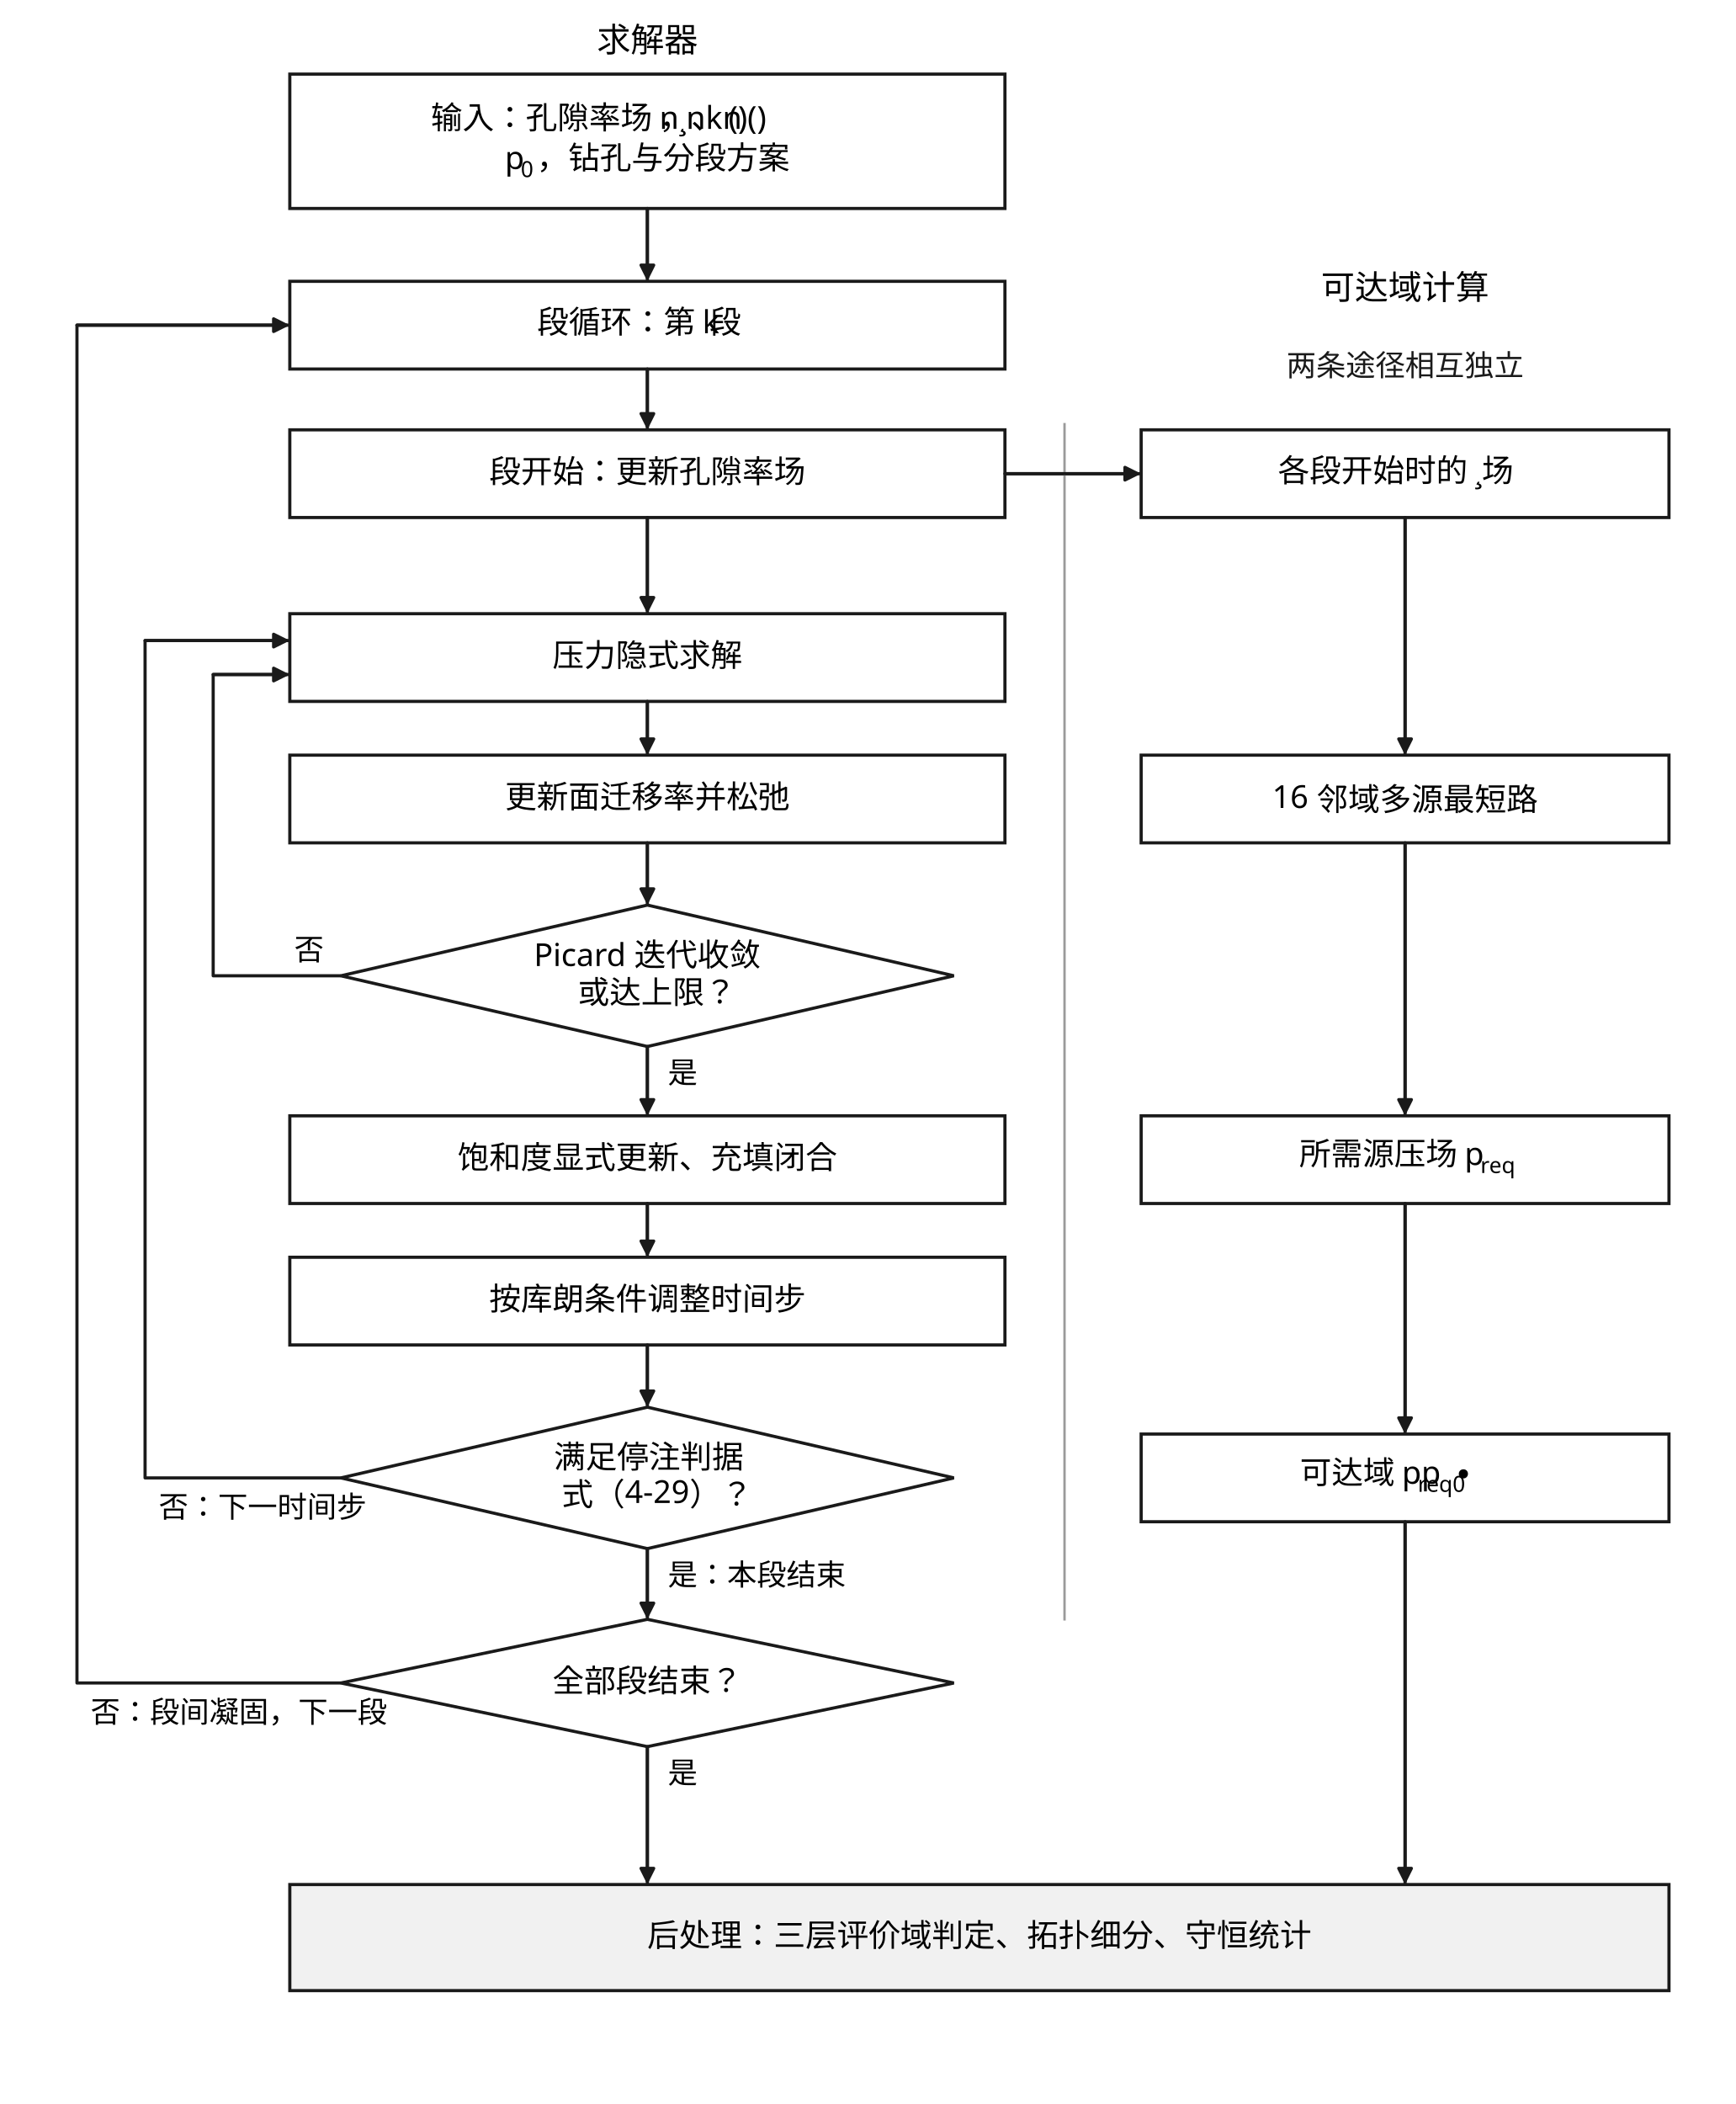
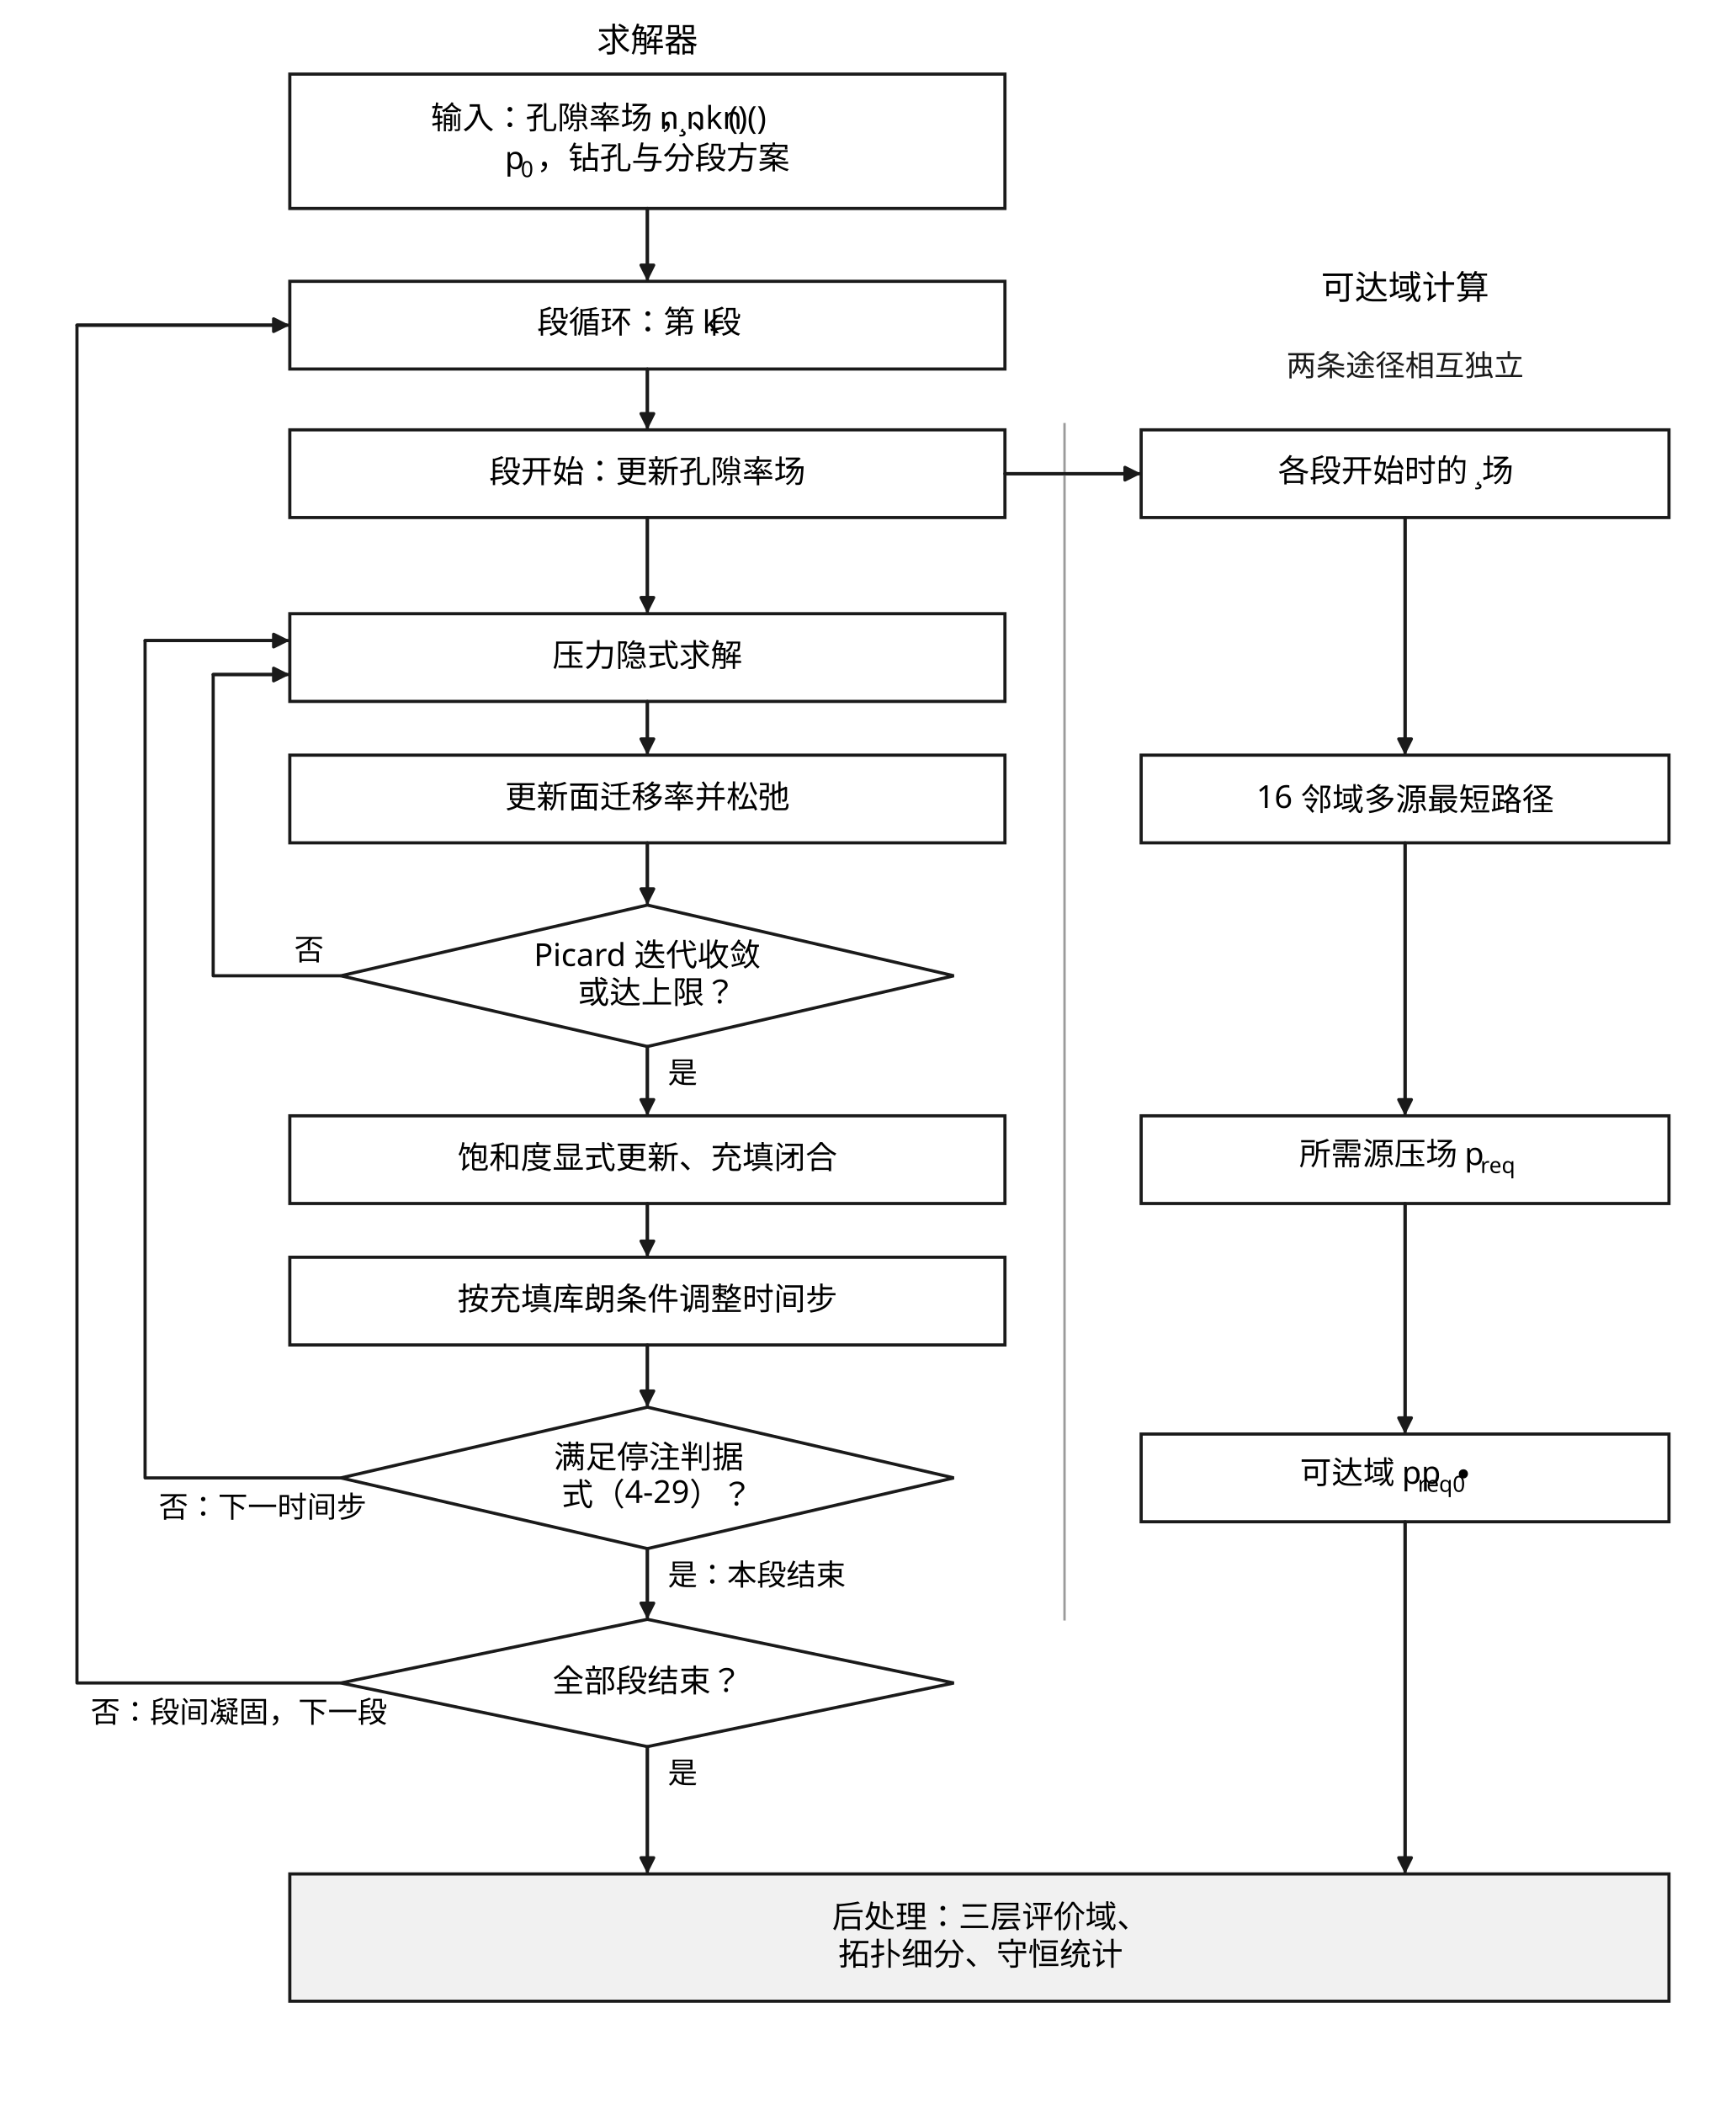
<svg xmlns="http://www.w3.org/2000/svg" height="532pt" version="1.1" viewBox="0 0 439 532" width="439pt">
  <defs>
    <style type="text/css">
*{stroke-linecap:butt;stroke-linejoin:round;}
  </style>
  </defs>
  <g id="figure_1">
    <g id="patch_1">
      <path d=" M0 532.8 L439.37 532.8 L439.37 0 L0 0 z " style="fill:#ffffff;" />
    </g>
    <g id="axes_1">
      <g id="patch_2">
        <path clip-path="url(#pf526b213aa)" d=" M73.287 52.714 L254.132 52.714 L254.132 18.739 L73.287 18.739 z " style="fill:#ffffff;stroke:#1a1a1a;stroke-linejoin:miter;stroke-width:0.8;" />
      </g>
      <g id="patch_3">
        <path clip-path="url(#pf526b213aa)" d=" M73.287 93.306 L254.132 93.306 L254.132 71.132 L73.287 71.132 z " style="fill:#ffffff;stroke:#1a1a1a;stroke-linejoin:miter;stroke-width:0.8;" />
      </g>
      <g id="patch_4">
        <path clip-path="url(#pf526b213aa)" d=" M73.287 130.857 L254.132 130.857 L254.132 108.684 L73.287 108.684 z " style="fill:#ffffff;stroke:#1a1a1a;stroke-linejoin:miter;stroke-width:0.8;" />
      </g>
      <g id="patch_5">
        <path clip-path="url(#pf526b213aa)" d=" M73.287 177.349 L254.132 177.349 L254.132 155.176 L73.287 155.176 z " style="fill:#ffffff;stroke:#1a1a1a;stroke-linejoin:miter;stroke-width:0.8;" />
      </g>
      <g id="patch_6">
        <path clip-path="url(#pf526b213aa)" d=" M73.287 213.113 L254.132 213.113 L254.132 190.939 L73.287 190.939 z " style="fill:#ffffff;stroke:#1a1a1a;stroke-linejoin:miter;stroke-width:0.8;" />
      </g>
      <g id="patch_7">
        <path clip-path="url(#pf526b213aa)" d=" M163.709 228.849 L241.214 246.73 L163.709 264.612 L86.204 246.73 z " style="fill:#ffffff;stroke:#1a1a1a;stroke-linejoin:miter;stroke-width:0.8;" />
      </g>
      <g id="patch_8">
        <path clip-path="url(#pf526b213aa)" d=" M73.287 304.309 L254.132 304.309 L254.132 282.136 L73.287 282.136 z " style="fill:#ffffff;stroke:#1a1a1a;stroke-linejoin:miter;stroke-width:0.8;" />
      </g>
      <g id="patch_9">
        <path clip-path="url(#pf526b213aa)" d=" M73.287 340.072 L254.132 340.072 L254.132 317.899 L73.287 317.899 z " style="fill:#ffffff;stroke:#1a1a1a;stroke-linejoin:miter;stroke-width:0.8;" />
      </g>
      <g id="patch_10">
        <path clip-path="url(#pf526b213aa)" d=" M163.709 355.808 L241.214 373.69 L163.709 391.572 L86.204 373.69 z " style="fill:#ffffff;stroke:#1a1a1a;stroke-linejoin:miter;stroke-width:0.8;" />
      </g>
      <g id="patch_11">
        <path clip-path="url(#pf526b213aa)" d=" M163.709 409.453 L241.214 425.547 L163.709 441.64 L86.204 425.547 z " style="fill:#ffffff;stroke:#1a1a1a;stroke-linejoin:miter;stroke-width:0.8;" />
      </g>
      <g id="patch_12">
-         <path clip-path="url(#pf526b213aa)" d=" M73.287 503.332 L422.059 503.332 L422.059 476.509 L73.287 476.509 z " style="fill:#f1f1f1;stroke:#1a1a1a;stroke-linejoin:miter;stroke-width:0.8;" />
+         <path clip-path="url(#pf526b213aa)" d=" M73.287 506.014 L422.059 506.014 L422.059 473.827 L73.287 473.827 z " style="fill:#f1f1f1;stroke:#1a1a1a;stroke-linejoin:miter;stroke-width:0.8;" />
      </g>
      <g id="patch_13">
        <path clip-path="url(#pf526b213aa)" d=" M288.578 130.857 L422.059 130.857 L422.059 108.684 L288.578 108.684 z " style="fill:#ffffff;stroke:#1a1a1a;stroke-linejoin:miter;stroke-width:0.8;" />
      </g>
      <g id="patch_14">
        <path clip-path="url(#pf526b213aa)" d=" M288.578 213.113 L422.059 213.113 L422.059 190.939 L288.578 190.939 z " style="fill:#ffffff;stroke:#1a1a1a;stroke-linejoin:miter;stroke-width:0.8;" />
      </g>
      <g id="patch_15">
        <path clip-path="url(#pf526b213aa)" d=" M288.578 304.309 L422.059 304.309 L422.059 282.136 L288.578 282.136 z " style="fill:#ffffff;stroke:#1a1a1a;stroke-linejoin:miter;stroke-width:0.8;" />
      </g>
      <g id="patch_16">
        <path clip-path="url(#pf526b213aa)" d=" M288.578 384.776 L422.059 384.776 L422.059 362.603 L288.578 362.603 z " style="fill:#ffffff;stroke:#1a1a1a;stroke-linejoin:miter;stroke-width:0.8;" />
      </g>
      <g id="line2d_1">
        <path clip-path="url(#pf526b213aa)" d=" M163.709 52.714 L163.709 71.132" style="fill:none;stroke:#1a1a1a;stroke-width:0.8;" />
      </g>
      <g id="line2d_2">
        <path clip-path="url(#pf526b213aa)" d=" M163.709 93.306 L163.709 108.684" style="fill:none;stroke:#1a1a1a;stroke-width:0.8;" />
      </g>
      <g id="line2d_3">
        <path clip-path="url(#pf526b213aa)" d=" M163.709 130.857 L163.709 155.176" style="fill:none;stroke:#1a1a1a;stroke-width:0.8;" />
      </g>
      <g id="line2d_4">
        <path clip-path="url(#pf526b213aa)" d=" M163.709 177.349 L163.709 190.939" style="fill:none;stroke:#1a1a1a;stroke-width:0.8;" />
      </g>
      <g id="line2d_5">
        <path clip-path="url(#pf526b213aa)" d=" M163.709 213.113 L163.709 228.849" style="fill:none;stroke:#1a1a1a;stroke-width:0.8;" />
      </g>
      <g id="line2d_6">
        <path clip-path="url(#pf526b213aa)" d=" M163.709 304.309 L163.709 317.899" style="fill:none;stroke:#1a1a1a;stroke-width:0.8;" />
      </g>
      <g id="line2d_7">
        <path clip-path="url(#pf526b213aa)" d=" M163.709 340.072 L163.709 355.808" style="fill:none;stroke:#1a1a1a;stroke-width:0.8;" />
      </g>
      <g id="line2d_8">
        <path clip-path="url(#pf526b213aa)" d=" M163.709 264.612 L163.709 282.136" style="fill:none;stroke:#1a1a1a;stroke-width:0.8;" />
      </g>
      <g id="line2d_9">
        <path clip-path="url(#pf526b213aa)" d=" M163.709 391.572 L163.709 409.453" style="fill:none;stroke:#1a1a1a;stroke-width:0.8;" />
      </g>
      <g id="line2d_10">
-         <path clip-path="url(#pf526b213aa)" d=" M163.709 441.64 L163.709 476.509" style="fill:none;stroke:#1a1a1a;stroke-width:0.8;" />
+         <path clip-path="url(#pf526b213aa)" d=" M163.709 441.64 L163.709 473.827" style="fill:none;stroke:#1a1a1a;stroke-width:0.8;" />
      </g>
      <g id="line2d_11">
        <path clip-path="url(#pf526b213aa)" d=" M86.204 246.73 L53.911 246.73 L53.911 170.554 L73.287 170.554" style="fill:none;stroke:#1a1a1a;stroke-width:0.8;" />
      </g>
      <g id="line2d_12">
        <path clip-path="url(#pf526b213aa)" d=" M86.204 373.69 L36.687 373.69 L36.687 161.971 L73.287 161.971" style="fill:none;stroke:#1a1a1a;stroke-width:0.8;" />
      </g>
      <g id="line2d_13">
        <path clip-path="url(#pf526b213aa)" d=" M86.204 425.547 L19.464 425.547 L19.464 82.219 L73.287 82.219" style="fill:none;stroke:#1a1a1a;stroke-width:0.8;" />
      </g>
      <g id="line2d_14">
        <path clip-path="url(#pf526b213aa)" d=" M254.132 119.771 L288.578 119.771" style="fill:none;stroke:#1a1a1a;stroke-width:0.8;" />
      </g>
      <g id="line2d_15">
        <path clip-path="url(#pf526b213aa)" d=" M355.319 130.857 L355.319 190.939" style="fill:none;stroke:#1a1a1a;stroke-width:0.8;" />
      </g>
      <g id="line2d_16">
        <path clip-path="url(#pf526b213aa)" d=" M355.319 213.113 L355.319 282.136" style="fill:none;stroke:#1a1a1a;stroke-width:0.8;" />
      </g>
      <g id="line2d_17">
        <path clip-path="url(#pf526b213aa)" d=" M355.319 304.309 L355.319 362.603" style="fill:none;stroke:#1a1a1a;stroke-width:0.8;" />
      </g>
      <g id="line2d_18">
-         <path clip-path="url(#pf526b213aa)" d=" M355.319 384.776 L355.319 476.509" style="fill:none;stroke:#1a1a1a;stroke-width:0.8;" />
+         <path clip-path="url(#pf526b213aa)" d=" M355.319 384.776 L355.319 473.827" style="fill:none;stroke:#1a1a1a;stroke-width:0.8;" />
      </g>
      <g id="line2d_19">
        <path clip-path="url(#pf526b213aa)" d=" M269.202 409.453 L269.202 107.253" style="fill:none;stroke:#9a9a9a;stroke-linecap:square;stroke-width:0.6;" />
      </g>
      <g id="text_1">
        <g transform="translate(108.9493 32.80679)">
          <text>
            <tspan style="font-family:cmmi10;font-size:8.0px;font-style:regular;" x="57.792 70.593 78.362 94.268 101.534" y="-0.219">n¸nkn</tspan>
            <tspan style="font-family:cmr10;font-size:8.0px;font-style:regular;" x="75.257 83.163 98.429 106.335" y="-0.219">()()</tspan>
            <tspan style="font-family:Noto Sans SC;font-size:8.0px;font-style:regular;" x="0.0 8 16 24 32 40 48 56 62.593 86.268" y="-0.219">输入：孔隙率场 ，、</tspan>
          </text>
        </g>
        <g transform="translate(127.6693 42.96679)">
          <text>
            <tspan style="font-family:cmmi10;font-size:8.0px;font-style:regular;" x="0.0" y="-0.234">p</tspan>
            <tspan style="font-family:cmr10;font-size:5.6px;font-style:regular;" x="4.023" y="1.806">0</tspan>
            <tspan style="font-family:Noto Sans SC;font-size:8.0px;font-style:regular;" x="8.023 16.023 24.023 32.023 40.023 48.023 56.023 64.023" y="-0.234">，钻孔与分段方案</tspan>
          </text>
        </g>
      </g>
      <g id="text_2">
        <g transform="translate(135.8293 84.48657)">
          <text>
            <tspan style="font-family:cmmi10;font-size:8.0px;font-style:regular;" x="41.792" y="-0.234">k</tspan>
            <tspan style="font-family:Noto Sans SC;font-size:8.0px;font-style:regular;" x="0.0 8 16 24 32 40 45.952 47.744" y="-0.234">段循环：第  段</tspan>
          </text>
        </g>
      </g>
      <g id="text_3">
        <text style="font-family:Noto Sans SC;font-size:8.0px;font-style:normal;text-anchor:middle;" transform="rotate(-0, 163.7093, 122.038)" x="163.709" y="122.038">段开始：更新孔隙率场</text>
      </g>
      <g id="text_4">
        <text style="font-family:Noto Sans SC;font-size:8.0px;font-style:normal;text-anchor:middle;" transform="rotate(-0, 163.7093, 168.5303)" x="163.709" y="168.53">压力隐式求解</text>
      </g>
      <g id="text_5">
        <text style="font-family:Noto Sans SC;font-size:8.0px;font-style:normal;text-anchor:middle;" transform="rotate(-0, 163.7093, 204.2936)" x="163.709" y="204.294">更新面迁移率并松弛</text>
      </g>
      <g id="text_6">
        <text style="font-family:Noto Sans SC;font-size:8.0px;font-style:normal;" transform="translate(135.0012 244.2609)">Picard 迭代收敛</text>
        <text style="font-family:Noto Sans SC;font-size:8.0px;font-style:normal;" transform="translate(146.1137 253.7344)">或达上限？</text>
      </g>
      <g id="text_7">
        <text style="font-family:Noto Sans SC;font-size:8.0px;font-style:normal;text-anchor:middle;" transform="rotate(-0, 163.7093, 295.49)" x="163.709" y="295.49">饱和度显式更新、充填闭合</text>
      </g>
      <g id="text_8">
-         <text style="font-family:Noto Sans SC;font-size:8.0px;font-style:normal;text-anchor:middle;" transform="rotate(-0, 163.7093, 331.2533)" x="163.709" y="331.253">按库朗条件调整时间步</text>
+         <text style="font-family:Noto Sans SC;font-size:8.0px;font-style:normal;text-anchor:middle;" transform="rotate(-0, 163.7093, 331.2533)" x="163.709" y="331.253">按充填库朗条件调整时间步</text>
      </g>
      <g id="text_9">
        <text style="font-family:Noto Sans SC;font-size:8.0px;font-style:normal;" transform="translate(140.0455 371.2206)">满足停注判据</text>
        <text style="font-family:Noto Sans SC;font-size:8.0px;font-style:normal;" transform="translate(142.0374 380.6941)">式（4-29）？</text>
      </g>
      <g id="text_10">
        <text style="font-family:Noto Sans SC;font-size:8.0px;font-style:normal;text-anchor:middle;" transform="rotate(-0, 163.7093, 427.8141)" x="163.709" y="427.814">全部段结束？</text>
      </g>
      <g id="text_11">
-         <text style="font-family:Noto Sans SC;font-size:8.0px;font-style:normal;text-anchor:middle;" transform="rotate(-0, 247.6729, 492.188)" x="247.673" y="492.188">后处理：三层评价域判定、拓扑细分、守恒统计</text>
+         <text style="font-family:Noto Sans SC;font-size:8.0px;font-style:normal;" transform="translate(210.4373 487.4513)">后处理：三层评价域、</text>
+         <text style="font-family:Noto Sans SC;font-size:8.0px;font-style:normal;" transform="translate(211.9729 496.9248)">拓扑细分、守恒统计</text>
      </g>
      <g id="text_12">
        <g transform="translate(323.1586 122.038)">
          <text>
            <tspan style="font-family:cmmi10;font-size:8.0px;font-style:regular;" x="49.792" y="-0.219">¸</tspan>
            <tspan style="font-family:Noto Sans SC;font-size:8.0px;font-style:regular;" x="0.0 8 16 24 32 40 48 54.456 56.248" y="-0.219">各段开始时的  场</tspan>
          </text>
        </g>
      </g>
      <g id="text_13">
-         <text style="font-family:Noto Sans SC;font-size:8.0px;font-style:normal;text-anchor:middle;" transform="rotate(-0, 355.3186, 204.2936)" x="355.319" y="204.294">16 邻域多源最短路</text>
+         <text style="font-family:Noto Sans SC;font-size:8.0px;font-style:normal;text-anchor:middle;" transform="rotate(-0, 355.3186, 204.2936)" x="355.319" y="204.294">16 邻域多源最短路径</text>
      </g>
      <g id="text_14">
        <g transform="translate(328.5586 294.9425)">
          <text>
            <tspan style="font-family:cmmi10;font-size:8.0px;font-style:regular;" x="41.792" y="-0.375">p</tspan>
            <tspan style="font-family:cmr10;font-size:5.6px;font-style:regular;" x="45.815 48.006 50.491" y="1.666">req</tspan>
            <tspan style="font-family:Noto Sans SC;font-size:8.0px;font-style:regular;" x="0.0 8 16 24 32 40" y="-0.375">所需源压场 </tspan>
          </text>
        </g>
      </g>
      <g id="text_15">
        <g transform="translate(328.7186 375.4499)">
          <text>
            <tspan style="font-family:cmmi10;font-size:8.0px;font-style:regular;" x="25.792 45.126" y="-0.281">pp</tspan>
            <tspan style="font-family:cmsy10;font-size:8.0px;font-style:regular;" x="38.846" y="-0.281">∙</tspan>
            <tspan style="font-family:cmr10;font-size:5.6px;font-style:regular;" x="29.815 32.006 34.491 49.149" y="1.76">req0</tspan>
            <tspan style="font-family:Noto Sans SC;font-size:8.0px;font-style:regular;" x="0.0 8 16 24" y="-0.281">可达域 </tspan>
          </text>
        </g>
      </g>
      <g id="patch_17">
        <path d=" M163.709 52.714 Q163.709 61.923 163.709 70.238" style="fill:none;stroke:#1a1a1a;stroke-linecap:round;stroke-width:0.8;" />
        <path d=" M165.309 67.038 L163.709 70.238 L162.109 67.038 L165.309 67.038 z " style="fill:#1a1a1a;stroke:#1a1a1a;stroke-linecap:round;stroke-width:0.8;" />
      </g>
      <g id="patch_18">
        <path d=" M163.709 93.306 Q163.709 100.995 163.709 107.789" style="fill:none;stroke:#1a1a1a;stroke-linecap:round;stroke-width:0.8;" />
        <path d=" M165.309 104.589 L163.709 107.789 L162.109 104.589 L165.309 104.589 z " style="fill:#1a1a1a;stroke:#1a1a1a;stroke-linecap:round;stroke-width:0.8;" />
      </g>
      <g id="patch_19">
        <path d=" M163.709 130.857 Q163.709 143.017 163.709 154.282" style="fill:none;stroke:#1a1a1a;stroke-linecap:round;stroke-width:0.8;" />
        <path d=" M165.309 151.082 L163.709 154.282 L162.109 151.082 L165.309 151.082 z " style="fill:#1a1a1a;stroke:#1a1a1a;stroke-linecap:round;stroke-width:0.8;" />
      </g>
      <g id="patch_20">
        <path d=" M163.709 177.349 Q163.709 184.144 163.709 190.045" style="fill:none;stroke:#1a1a1a;stroke-linecap:round;stroke-width:0.8;" />
        <path d=" M165.309 186.845 L163.709 190.045 L162.109 186.845 L165.309 186.845 z " style="fill:#1a1a1a;stroke:#1a1a1a;stroke-linecap:round;stroke-width:0.8;" />
      </g>
      <g id="patch_21">
        <path d=" M163.709 213.113 Q163.709 220.981 163.709 227.954" style="fill:none;stroke:#1a1a1a;stroke-linecap:round;stroke-width:0.8;" />
        <path d=" M165.309 224.754 L163.709 227.954 L162.109 224.754 L165.309 224.754 z " style="fill:#1a1a1a;stroke:#1a1a1a;stroke-linecap:round;stroke-width:0.8;" />
      </g>
      <g id="patch_22">
        <path d=" M163.709 304.309 Q163.709 311.104 163.709 317.005" style="fill:none;stroke:#1a1a1a;stroke-linecap:round;stroke-width:0.8;" />
        <path d=" M165.309 313.805 L163.709 317.005 L162.109 313.805 L165.309 313.805 z " style="fill:#1a1a1a;stroke:#1a1a1a;stroke-linecap:round;stroke-width:0.8;" />
      </g>
      <g id="patch_23">
        <path d=" M163.709 340.072 Q163.709 347.94 163.709 354.914" style="fill:none;stroke:#1a1a1a;stroke-linecap:round;stroke-width:0.8;" />
        <path d=" M165.309 351.714 L163.709 354.914 L162.109 351.714 L165.309 351.714 z " style="fill:#1a1a1a;stroke:#1a1a1a;stroke-linecap:round;stroke-width:0.8;" />
      </g>
      <g id="patch_24">
        <path d=" M163.709 264.612 Q163.709 273.374 163.709 281.241" style="fill:none;stroke:#1a1a1a;stroke-linecap:round;stroke-width:0.8;" />
        <path d=" M165.309 278.041 L163.709 281.241 L162.109 278.041 L165.309 278.041 z " style="fill:#1a1a1a;stroke:#1a1a1a;stroke-linecap:round;stroke-width:0.8;" />
      </g>
      <g id="text_16">
        <text style="font-family:Noto Sans SC;font-size:7.5px;font-style:normal;text-anchor:start;" transform="rotate(-0, 168.8763, 273.8903)" x="168.876" y="273.89">是</text>
      </g>
      <g id="patch_25">
        <path d=" M163.709 391.572 Q163.709 400.512 163.709 408.559" style="fill:none;stroke:#1a1a1a;stroke-linecap:round;stroke-width:0.8;" />
        <path d=" M165.309 405.359 L163.709 408.559 L162.109 405.359 L165.309 405.359 z " style="fill:#1a1a1a;stroke:#1a1a1a;stroke-linecap:round;stroke-width:0.8;" />
      </g>
      <g id="text_17">
        <text style="font-family:Noto Sans SC;font-size:7.5px;font-style:normal;text-anchor:start;" transform="rotate(-0, 168.8763, 400.8499)" x="168.876" y="400.85">是：本段结束</text>
      </g>
      <g id="patch_26">
-         <path d=" M163.709 441.64 Q163.709 459.075 163.709 475.615" style="fill:none;stroke:#1a1a1a;stroke-linecap:round;stroke-width:0.8;" />
-         <path d=" M165.309 472.415 L163.709 475.615 L162.109 472.415 L165.309 472.415 z " style="fill:#1a1a1a;stroke:#1a1a1a;stroke-linecap:round;stroke-width:0.8;" />
+         <path d=" M163.709 441.64 Q163.709 457.734 163.709 472.933" style="fill:none;stroke:#1a1a1a;stroke-linecap:round;stroke-width:0.8;" />
+         <path d=" M165.309 469.733 L163.709 472.933 L162.109 469.733 L165.309 469.733 z " style="fill:#1a1a1a;stroke:#1a1a1a;stroke-linecap:round;stroke-width:0.8;" />
      </g>
      <g id="text_18">
        <text style="font-family:Noto Sans SC;font-size:7.5px;font-style:normal;text-anchor:start;" transform="rotate(-0, 168.8763, 450.9185)" x="168.876" y="450.919">是</text>
      </g>
      <g id="patch_27">
        <path d=" M53.911 170.554 Q63.599 170.554 72.392 170.554" style="fill:none;stroke:#1a1a1a;stroke-linecap:round;stroke-width:0.8;" />
        <path d=" M69.192 168.954 L72.392 170.554 L69.192 172.154 L69.192 168.954 z " style="fill:#1a1a1a;stroke:#1a1a1a;stroke-linecap:round;stroke-width:0.8;" />
      </g>
      <g id="text_19">
        <text style="font-family:Noto Sans SC;font-size:7.5px;font-style:normal;text-anchor:end;" transform="rotate(-0, 81.89858, 242.7762)" x="81.899" y="242.776">否</text>
      </g>
      <g id="patch_28">
        <path d=" M36.687 161.971 Q54.987 161.971 72.392 161.971" style="fill:none;stroke:#1a1a1a;stroke-linecap:round;stroke-width:0.8;" />
        <path d=" M69.192 160.371 L72.392 161.971 L69.192 163.571 L69.192 160.371 z " style="fill:#1a1a1a;stroke:#1a1a1a;stroke-linecap:round;stroke-width:0.8;" />
      </g>
      <g id="text_20">
        <text style="font-family:Noto Sans SC;font-size:7.5px;font-style:normal;text-anchor:start;" transform="rotate(-0, 40.13206, 383.6836)" x="40.132" y="383.684">否：下一时间步</text>
      </g>
      <g id="patch_29">
        <path d=" M19.464 82.219 Q46.376 82.219 72.392 82.219" style="fill:none;stroke:#1a1a1a;stroke-linecap:round;stroke-width:0.8;" />
        <path d=" M69.192 80.619 L72.392 82.219 L69.192 83.819 L69.192 80.619 z " style="fill:#1a1a1a;stroke:#1a1a1a;stroke-linecap:round;stroke-width:0.8;" />
      </g>
      <g id="text_21">
        <text style="font-family:Noto Sans SC;font-size:7.5px;font-style:normal;text-anchor:start;" transform="rotate(-0, 22.90876, 435.5403)" x="22.909" y="435.54">否：段间凝固，下一段</text>
      </g>
      <g id="patch_30">
        <path d=" M254.132 119.771 Q271.355 119.771 287.684 119.771" style="fill:none;stroke:#1a1a1a;stroke-linecap:round;stroke-width:0.8;" />
        <path d=" M284.484 118.171 L287.684 119.771 L284.484 121.371 L284.484 118.171 z " style="fill:#1a1a1a;stroke:#1a1a1a;stroke-linecap:round;stroke-width:0.8;" />
      </g>
      <g id="patch_31">
        <path d=" M355.319 130.857 Q355.319 160.898 355.319 190.045" style="fill:none;stroke:#1a1a1a;stroke-linecap:round;stroke-width:0.8;" />
        <path d=" M356.919 186.845 L355.319 190.045 L353.719 186.845 L356.919 186.845 z " style="fill:#1a1a1a;stroke:#1a1a1a;stroke-linecap:round;stroke-width:0.8;" />
      </g>
      <g id="patch_32">
        <path d=" M355.319 213.113 Q355.319 247.624 355.319 281.241" style="fill:none;stroke:#1a1a1a;stroke-linecap:round;stroke-width:0.8;" />
        <path d=" M356.919 278.041 L355.319 281.241 L353.719 278.041 L356.919 278.041 z " style="fill:#1a1a1a;stroke:#1a1a1a;stroke-linecap:round;stroke-width:0.8;" />
      </g>
      <g id="patch_33">
        <path d=" M355.319 304.309 Q355.319 333.456 355.319 361.709" style="fill:none;stroke:#1a1a1a;stroke-linecap:round;stroke-width:0.8;" />
        <path d=" M356.919 358.509 L355.319 361.709 L353.719 358.509 L356.919 358.509 z " style="fill:#1a1a1a;stroke:#1a1a1a;stroke-linecap:round;stroke-width:0.8;" />
      </g>
      <g id="patch_34">
-         <path d=" M355.319 384.776 Q355.319 430.643 355.319 475.615" style="fill:none;stroke:#1a1a1a;stroke-linecap:round;stroke-width:0.8;" />
-         <path d=" M356.919 472.415 L355.319 475.615 L353.719 472.415 L356.919 472.415 z " style="fill:#1a1a1a;stroke:#1a1a1a;stroke-linecap:round;stroke-width:0.8;" />
+         <path d=" M355.319 384.776 Q355.319 429.302 355.319 472.933" style="fill:none;stroke:#1a1a1a;stroke-linecap:round;stroke-width:0.8;" />
+         <path d=" M356.919 469.733 L355.319 472.933 L353.719 469.733 L356.919 469.733 z " style="fill:#1a1a1a;stroke:#1a1a1a;stroke-linecap:round;stroke-width:0.8;" />
      </g>
      <g id="text_22">
        <text style="font-family:Noto Sans SC;font-size:8.5px;font-style:normal;text-anchor:middle;" transform="rotate(-0, 355.3186, 75.68747)" x="355.319" y="75.687">可达域计算</text>
      </g>
      <g id="text_23">
        <text style="font-family:Noto Sans SC;font-size:8.5px;font-style:normal;text-anchor:middle;" transform="rotate(-0, 163.7093, 13.10171)" x="163.709" y="13.102">求解器</text>
      </g>
      <g id="text_24">
        <text style="fill:#1a1a1a;font-family:Noto Sans SC;font-size:7.5px;font-style:normal;text-anchor:middle;" transform="rotate(-0, 355.3186, 95.07384)" x="355.319" y="95.074">两条途径相互独立</text>
      </g>
    </g>
  </g>
  <defs>
    <clipPath id="pf526b213aa">
      <rect height="522.144" width="430.583" x="4.394" y="5.328" />
    </clipPath>
  </defs>
</svg>
